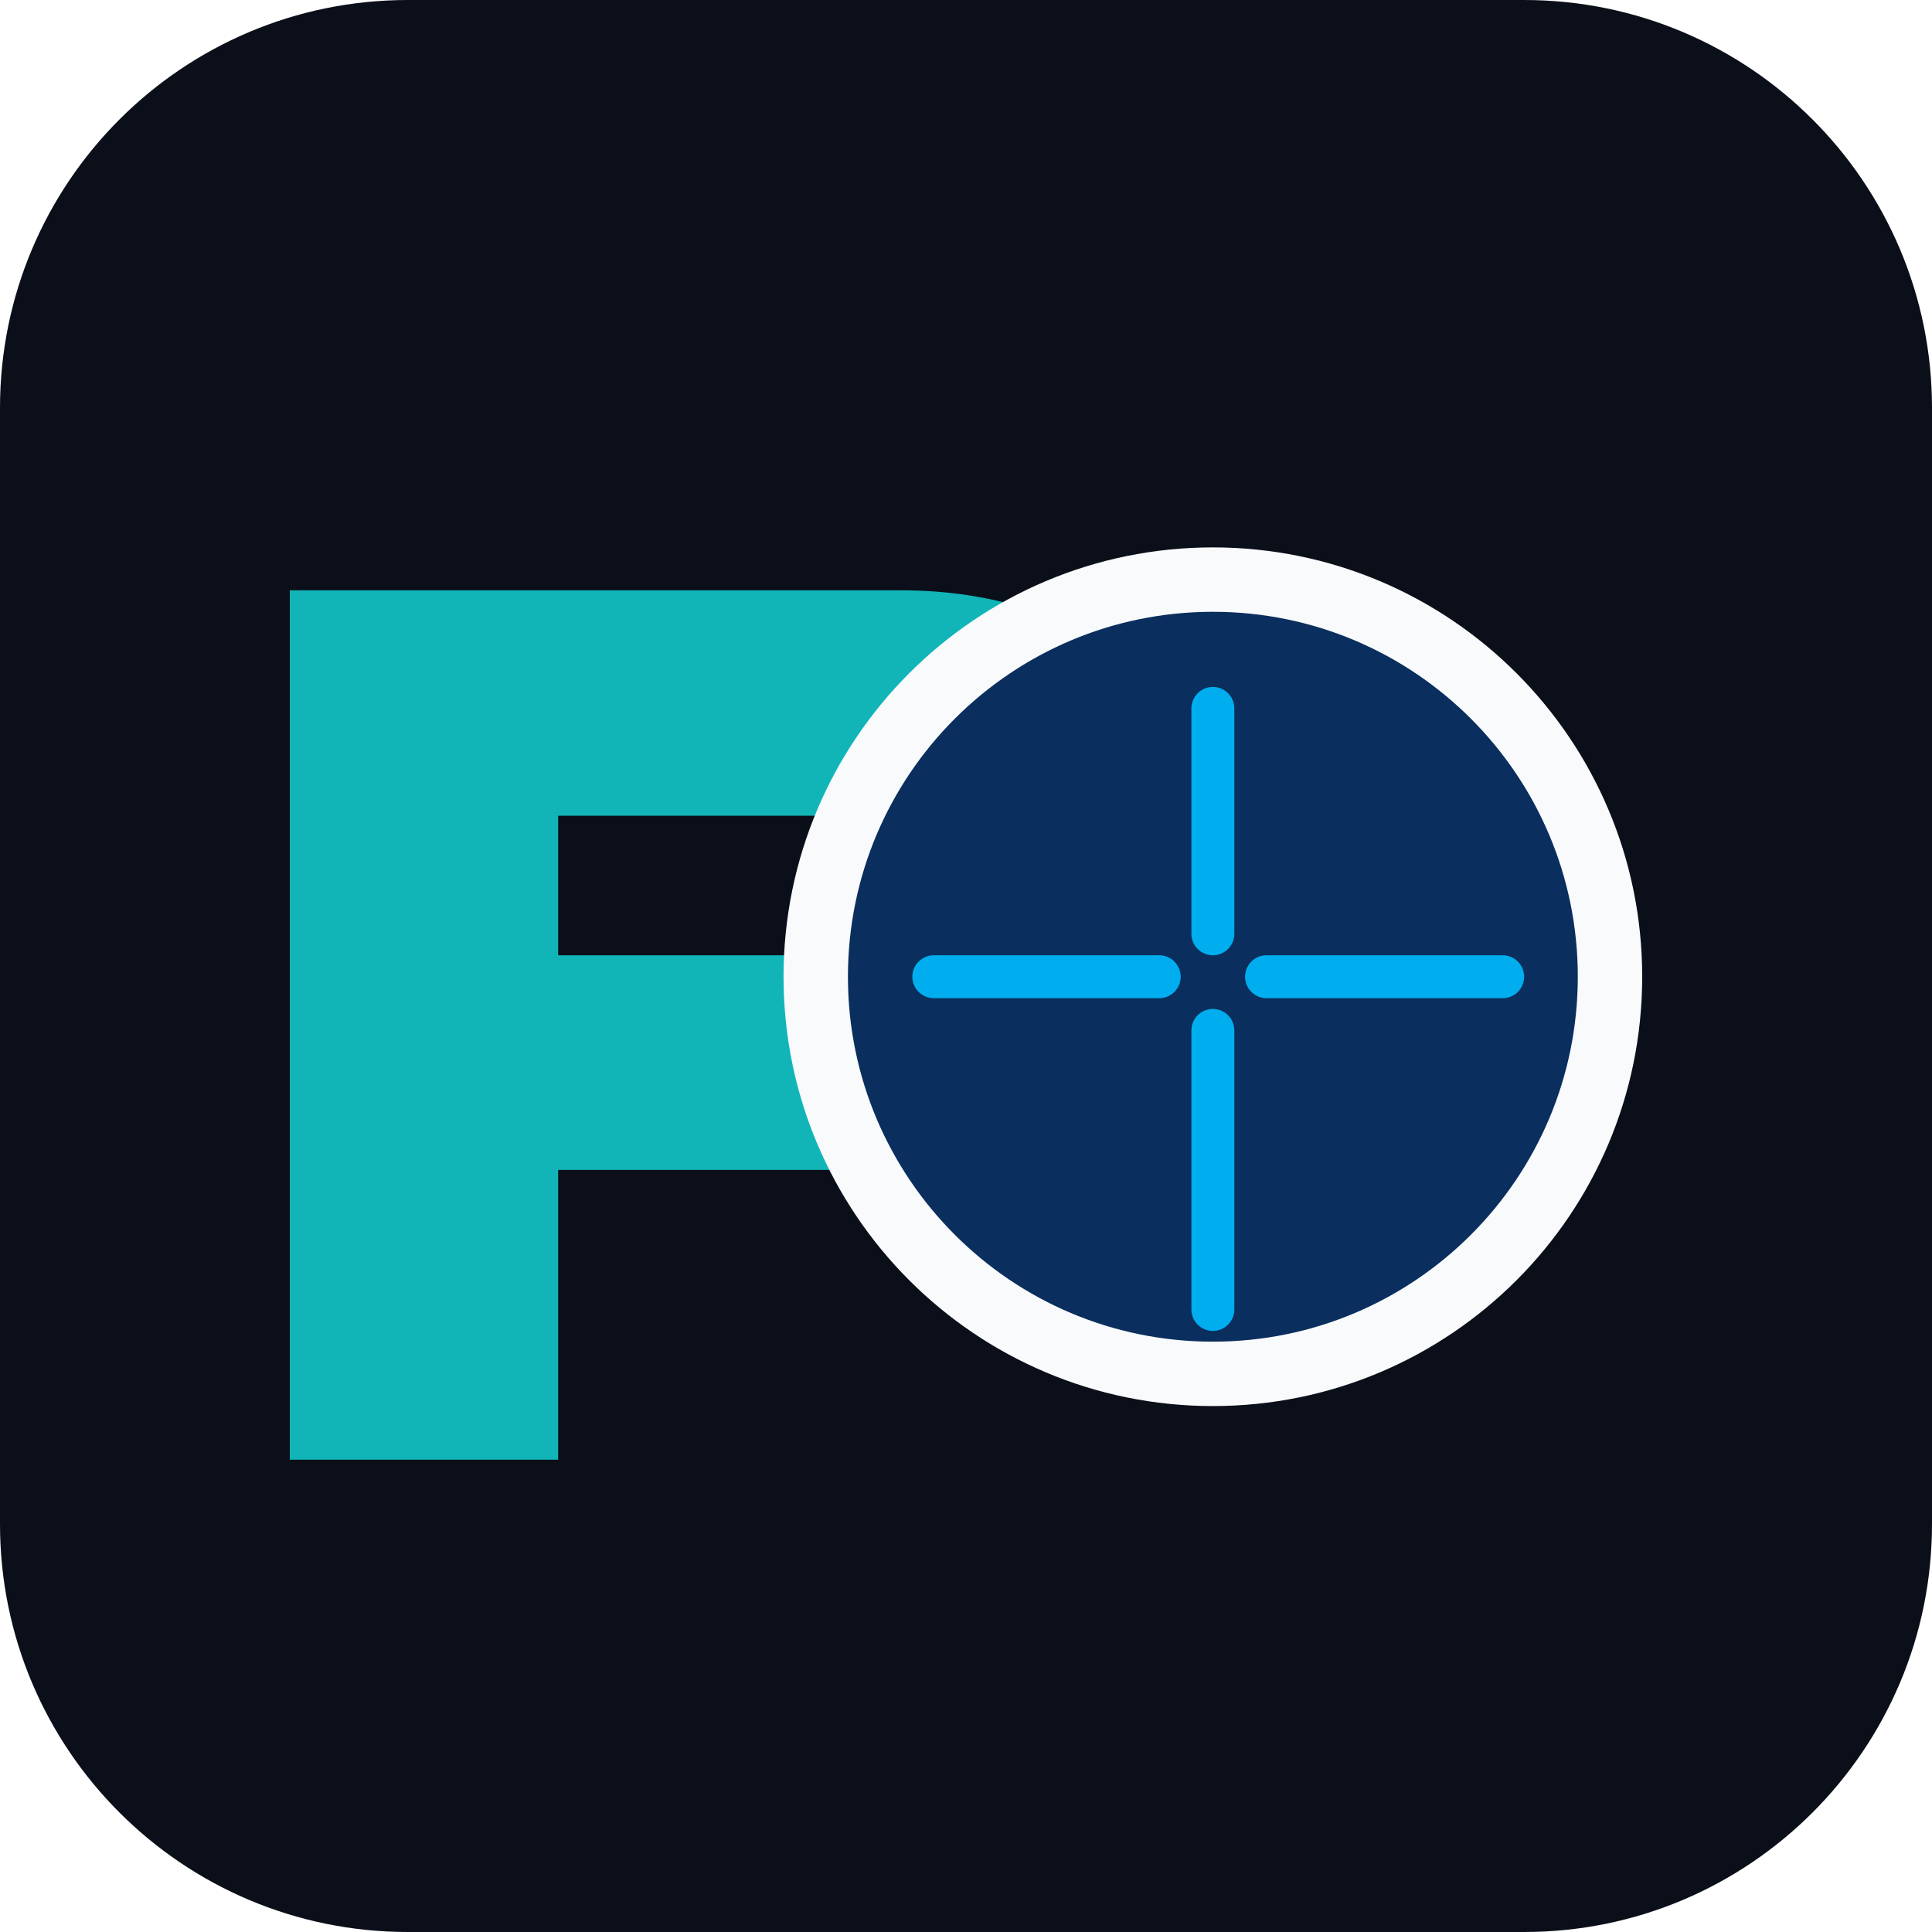
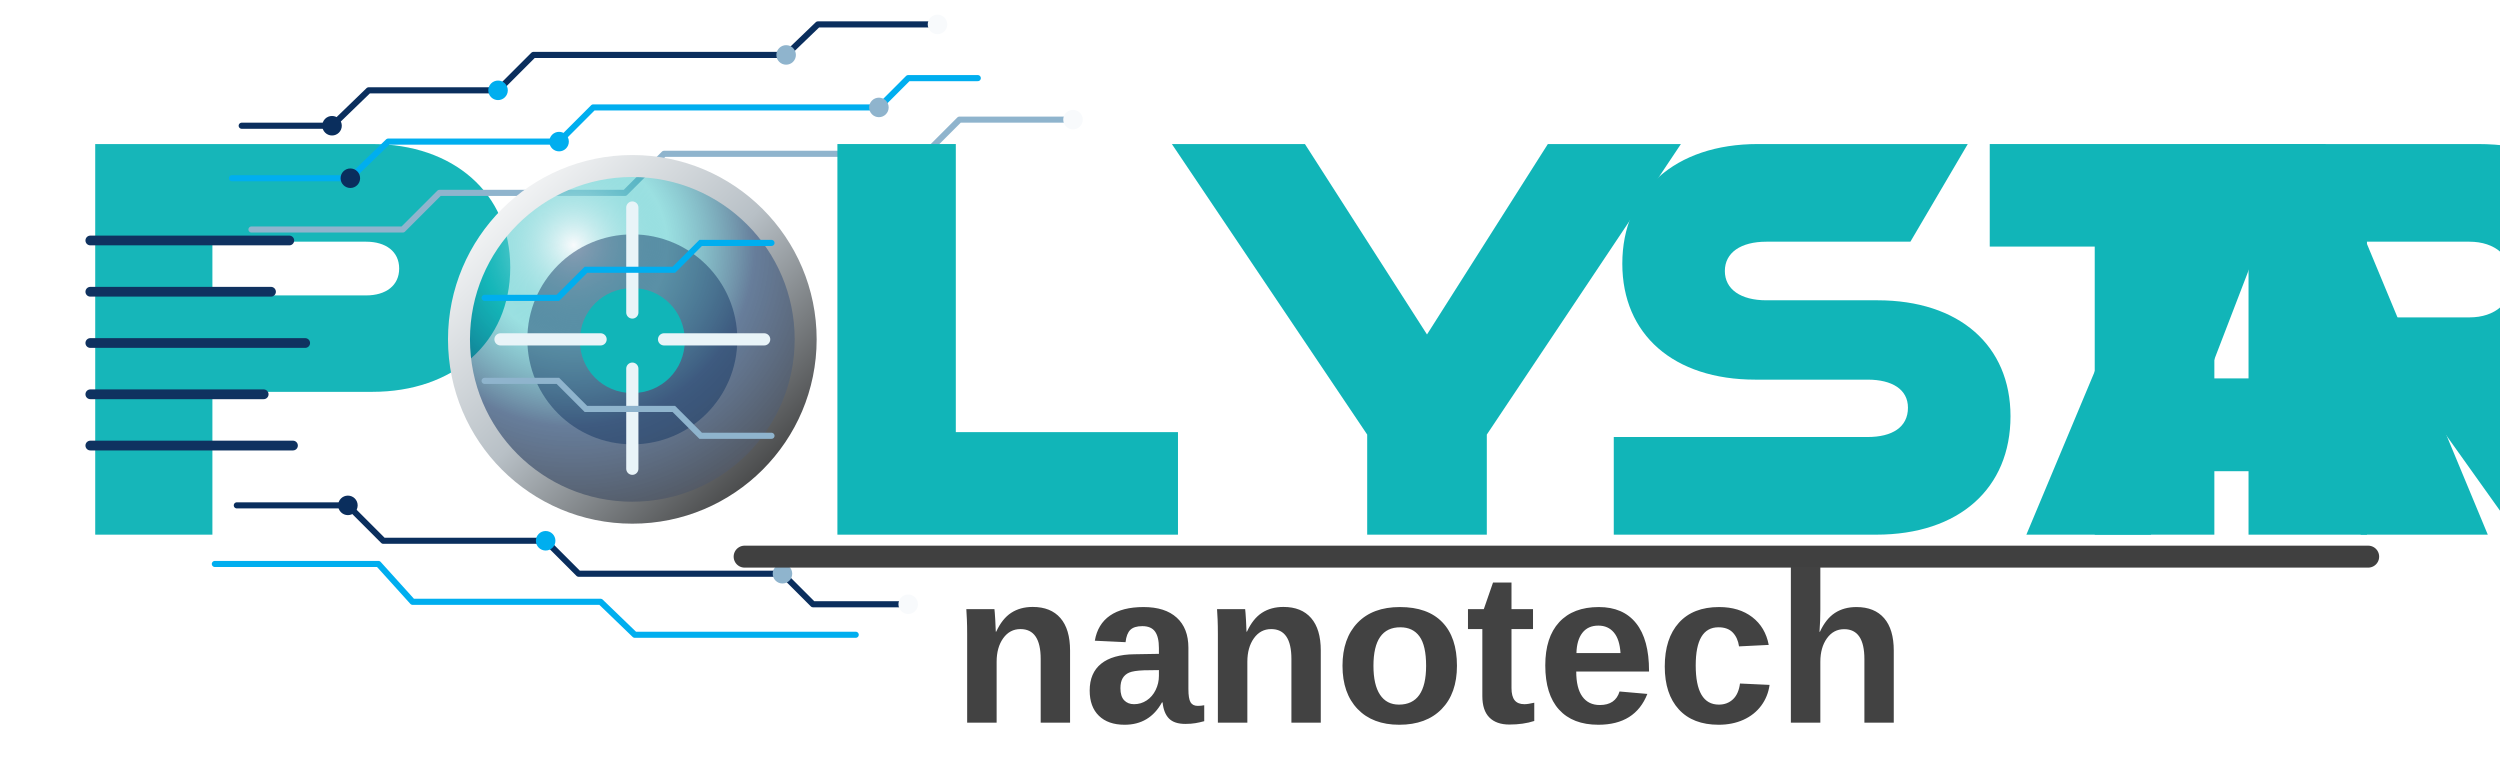
- <svg xmlns="http://www.w3.org/2000/svg" width="180" height="180" viewBox="0 0 180 180" fill="none">
-   <rect width="180" height="180" rx="38" fill="#0B0F19" />
-   <path d="M27 55H84C102 55 115 66 115 82C115 98 102 109 84 109H52V136H27V55ZM52 76V89H83C88 89 91 86 91 82C91 78 88 76 83 76H52Z" fill="#11B5B8" />
-   <circle cx="113" cy="91" r="37" fill="#0A2E5D" stroke="#F8FAFC" stroke-width="6" />
-   <path d="M113 66V87M113 96V122M87 91H108M118 91H140" stroke="#00AEEF" stroke-width="4" stroke-linecap="round" />
+ <svg xmlns="http://www.w3.org/2000/svg" width="2048" height="640" viewBox="0 0 2048 640" fill="none" role="img" aria-labelledby="title desc">
+   <rect width="2048" height="640" fill="transparent" />
+   <g opacity="0.98">
+     <path d="M78 118H305C371 118 418 158 418 219C418 281 371 321 305 321H174V438H78V118ZM174 198V242H300C316 242 327 234 327 220C327 206 316 198 300 198H174Z" fill="#11B5B8" />
+     <path d="M74 197H237M74 239H222M74 281H250M74 323H216M74 365H240" stroke="#0A2E5D" stroke-width="8" stroke-linecap="round" />
+   </g>
+   <g stroke-linecap="round" stroke-linejoin="round">
+     <path d="M198 103H272L302 74H408L437 45H644L670 20H768" stroke="#0A2E5D" stroke-width="5" />
+     <path d="M190 146H287L318 116H458L486 88H720L744 64H801" stroke="#00AEEF" stroke-width="5" />
+     <path d="M206 188H330L360 158H512L544 126H758L786 98H879" stroke="#8FB4CD" stroke-width="5" />
+     <path d="M194 414H285L314 443H447L474 470H641L666 495H744" stroke="#0A2E5D" stroke-width="5" />
+     <path d="M176 462H310L338 493H492L520 520H701" stroke="#00AEEF" stroke-width="5" />
+     <circle cx="272" cy="103" r="8" fill="#0A2E5D" />
+     <circle cx="408" cy="74" r="8" fill="#00AEEF" />
+     <circle cx="644" cy="45" r="8" fill="#8FB4CD" />
+     <circle cx="768" cy="20" r="8" fill="#F8FAFC" />
+     <circle cx="287" cy="146" r="8" fill="#0A2E5D" />
+     <circle cx="458" cy="116" r="8" fill="#00AEEF" />
+     <circle cx="720" cy="88" r="8" fill="#8FB4CD" />
+     <circle cx="879" cy="98" r="8" fill="#F8FAFC" />
+     <circle cx="285" cy="414" r="8" fill="#0A2E5D" />
+     <circle cx="447" cy="443" r="8" fill="#00AEEF" />
+     <circle cx="641" cy="470" r="8" fill="#8FB4CD" />
+     <circle cx="744" cy="495" r="8" fill="#F8FAFC" />
+   </g>
+   <g>
+     <circle cx="518" cy="278" r="142" fill="url(#lens)" stroke="url(#lensStroke)" stroke-width="18" />
+     <circle cx="518" cy="278" r="86" fill="#0A2E5D" opacity="0.45" />
+     <path d="M475 279C475 255 494 236 518 236C542 236 561 255 561 279C561 303 542 322 518 322C494 322 475 303 475 279Z" fill="#11B5B8" />
+     <path d="M518 170V256M518 302V384M410 278H492M544 278H626" stroke="#E9F4F8" stroke-width="10" stroke-linecap="round" />
+     <path d="M397 244H457L480 221H552L574 199H632" stroke="#00AEEF" stroke-width="5" stroke-linecap="round" />
+     <path d="M397 312H457L480 335H552L574 357H632" stroke="#8FB4CD" stroke-width="5" stroke-linecap="round" />
+   </g>
+   <g fill="#11B5B8">
+     <path d="M686 118H783V354H965V438H686V118Z" />
+     <path d="M960 118H1069L1169 274L1268 118H1377L1218 356V438H1120V356L960 118Z" />
+     <path d="M1360 118H1612L1565 198H1447C1426 198 1413 207 1413 222C1413 237 1426 246 1447 246H1538C1605 246 1647 283 1647 341C1647 400 1605 438 1537 438H1322V358H1530C1550 358 1563 350 1563 334C1563 319 1550 311 1530 311H1438C1371 311 1329 274 1329 216C1329 157 1372 118 1440 118H1360Z" />
+     <path d="M1630 118H1900V202H1814V438H1716V202H1630V118Z" />
+     <path d="M1880 438L2014 118H2125L2258 438H2154L2134 386H2002L1982 438H1880ZM2028 310H2108L2068 206L2028 310Z" transform="translate(-220 0)" />
+     <path d="M1882 118H2070C2145 118 2194 160 2194 226C2194 272 2170 306 2128 323L2212 438H2102L2030 337H1979V438H1882V118ZM1979 198V260H2063C2084 260 2098 248 2098 229C2098 210 2084 198 2063 198H1979Z" transform="translate(-40 0)" />
+   </g>
+   <path d="M610 456H1940" stroke="#404040" stroke-width="18" stroke-linecap="round" />
+   <text x="780" y="592" fill="#424242" font-family="Arial, Helvetica, sans-serif" font-size="176" font-weight="700" letter-spacing="0">nanotech</text>
+   <defs>
+     <radialGradient id="lens" cx="0" cy="0" r="1" gradientUnits="userSpaceOnUse" gradientTransform="translate(470 201) rotate(57) scale(239)">
+       <stop stop-color="#F8FAFC" stop-opacity="0.96" />
+       <stop offset="0.32" stop-color="#11B5B8" stop-opacity="0.42" />
+       <stop offset="0.62" stop-color="#0A2E5D" stop-opacity="0.62" />
+       <stop offset="1" stop-color="#0B0F19" stop-opacity="0.72" />
+     </radialGradient>
+     <linearGradient id="lensStroke" x1="386" y1="146" x2="636" y2="408" gradientUnits="userSpaceOnUse">
+       <stop stop-color="#FFFFFF" />
+       <stop offset="0.5" stop-color="#B8C0C6" />
+       <stop offset="1" stop-color="#3A3A3A" />
+     </linearGradient>
+   </defs>
</svg>
